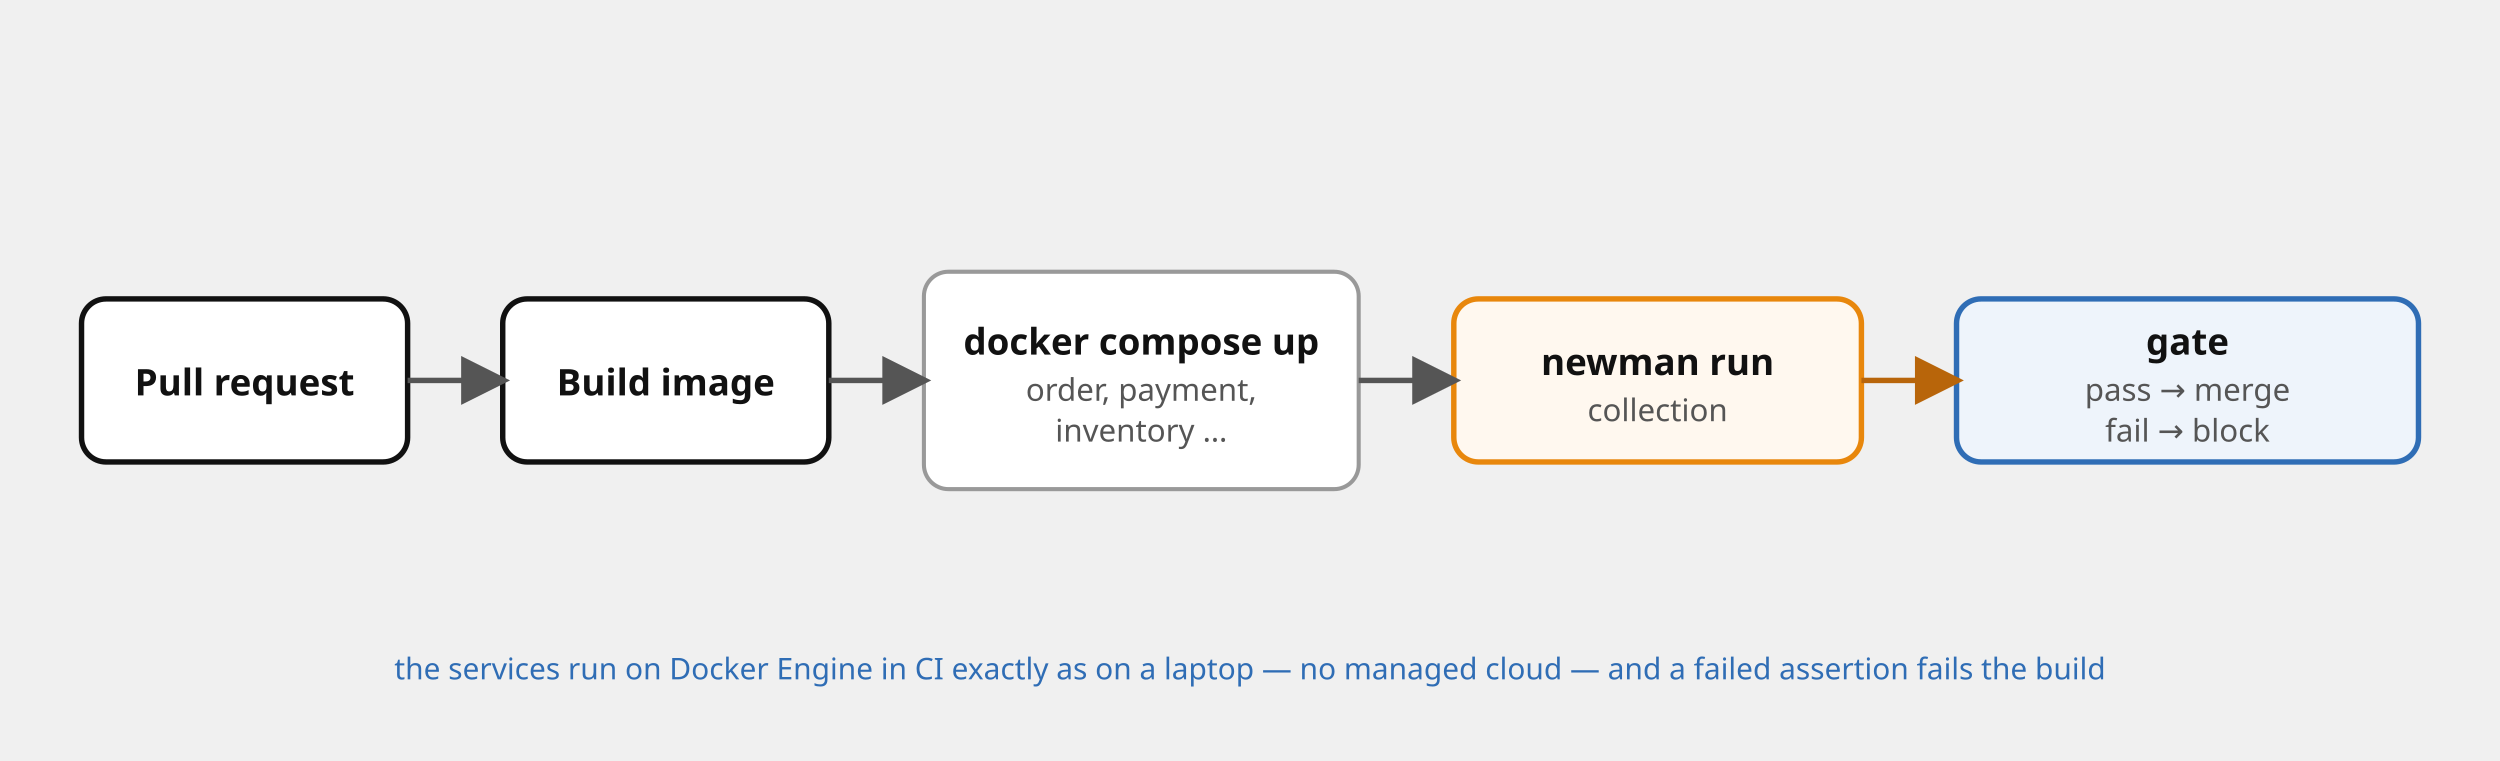
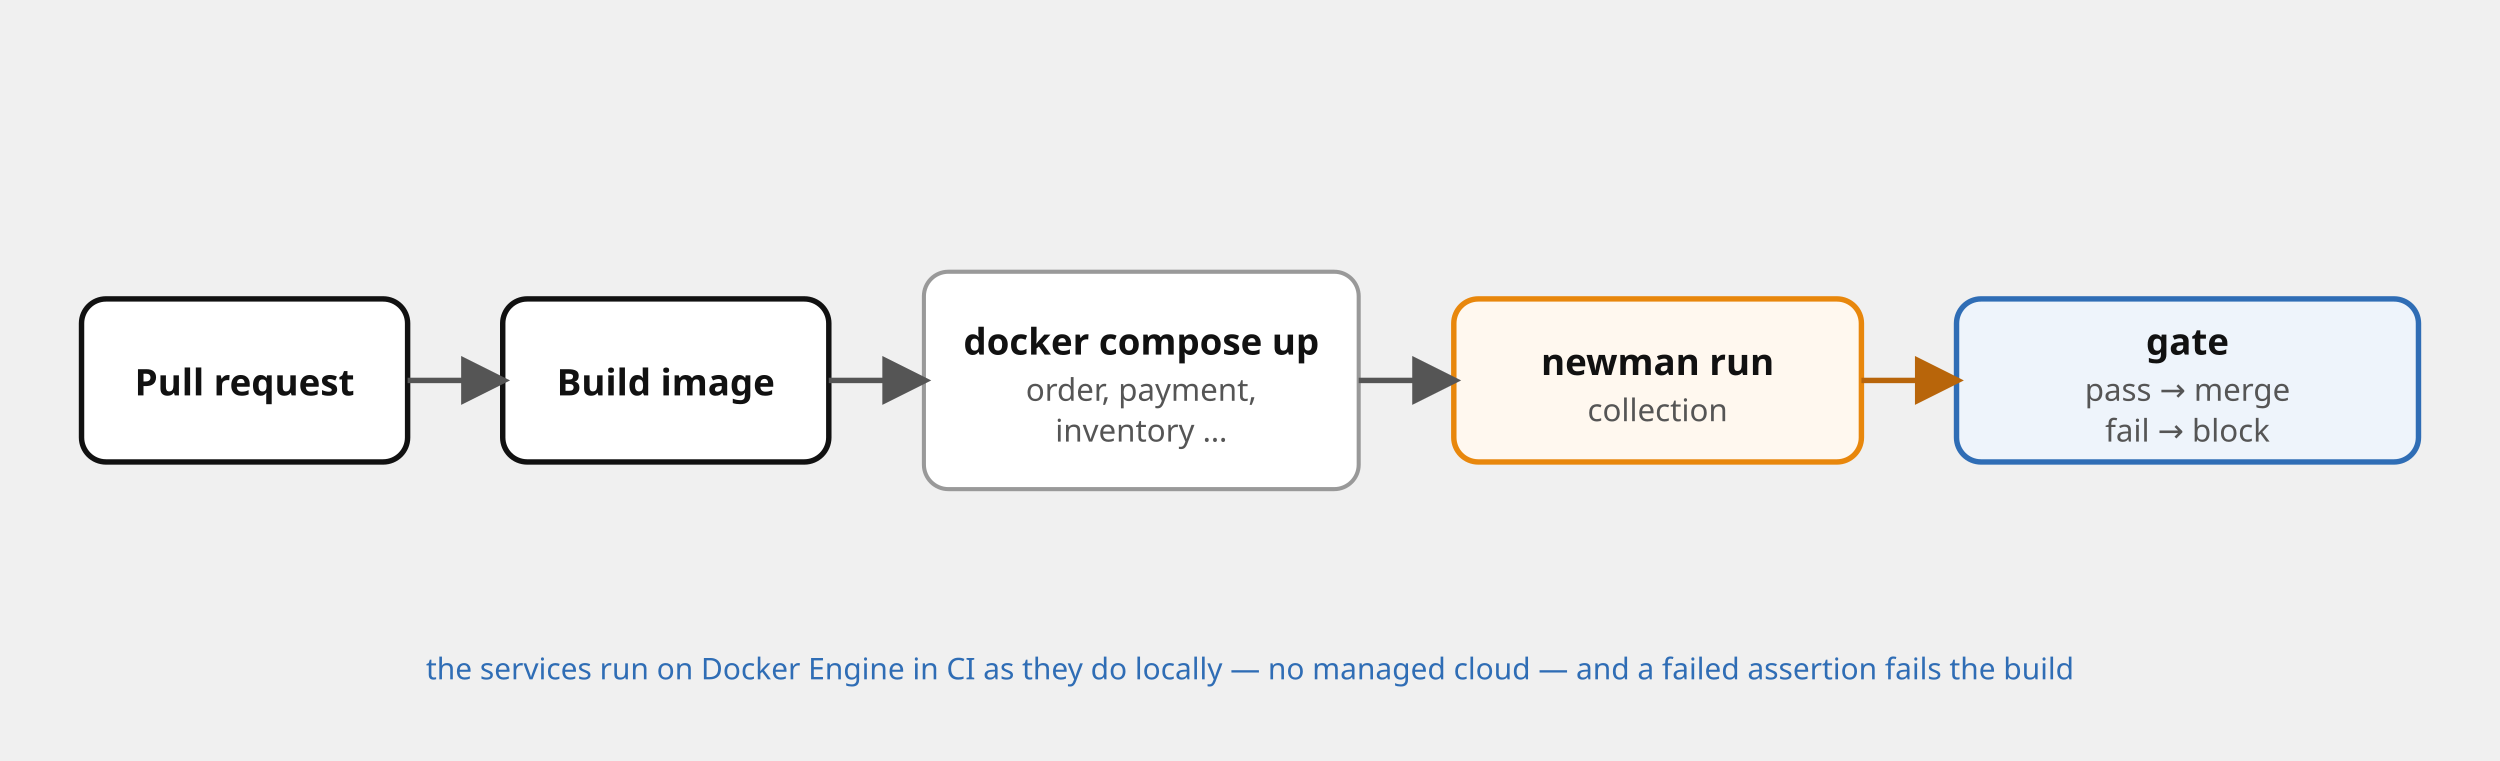
<svg xmlns="http://www.w3.org/2000/svg" viewBox="0 0 920 280" font-family="'Red Hat Text', system-ui, sans-serif" role="img">
  <defs>
    <marker id="a" viewBox="0 0 10 10" refX="8.5" refY="5" markerWidth="9" markerHeight="9" orient="auto-start-reverse">
      <path d="M0,0 L10,5 L0,10 z" fill="#555" />
    </marker>
    <marker id="am" viewBox="0 0 10 10" refX="8.5" refY="5" markerWidth="9" markerHeight="9" orient="auto-start-reverse">
      <path d="M0,0 L10,5 L0,10 z" fill="#b8650a" />
    </marker>
  </defs>
  <rect x="30" y="110" width="120" height="60" rx="9" fill="#ffffff" stroke="#111111" stroke-width="2" />
  <text x="90.0" y="145.5" font-size="13.5" font-weight="700" fill="#111111" text-anchor="middle">Pull request</text>
  <rect x="185" y="110" width="120" height="60" rx="9" fill="#ffffff" stroke="#111111" stroke-width="2" />
  <text x="245.0" y="145.5" font-size="13.5" font-weight="700" fill="#111111" text-anchor="middle">Build image</text>
  <rect x="340" y="100" width="160" height="80" rx="9" fill="#ffffff" stroke="#999999" stroke-width="1.5" />
  <text x="420.0" y="130.5" font-size="13.5" font-weight="700" fill="#111111" text-anchor="middle">docker compose up</text>
  <text x="420.0" y="147.5" font-size="11.5" fill="#555555" text-anchor="middle">order, payment,</text>
  <text x="420.0" y="162.5" font-size="11.5" fill="#555555" text-anchor="middle">inventory …</text>
  <rect x="535" y="110" width="150" height="60" rx="9" fill="#fff8ef" stroke="#e8870c" stroke-width="2" />
  <text x="610.0" y="138.0" font-size="13.5" font-weight="700" fill="#111111" text-anchor="middle">newman run</text>
  <text x="610.0" y="155.0" font-size="11.5" fill="#555555" text-anchor="middle">collection</text>
  <rect x="720" y="110" width="170" height="60" rx="9" fill="#eef4fb" stroke="#2f6db5" stroke-width="2" />
  <text x="805.0" y="130.5" font-size="13.5" font-weight="700" fill="#111111" text-anchor="middle">gate</text>
  <text x="805.0" y="147.5" font-size="11.5" fill="#555555" text-anchor="middle">pass → merge</text>
  <text x="805.0" y="162.5" font-size="11.5" fill="#555555" text-anchor="middle">fail → block</text>
  <path d="M150,140 L185,140" fill="none" stroke="#555" stroke-width="2" marker-end="url(#a)" />
  <path d="M305,140 L340,140" fill="none" stroke="#555" stroke-width="2" marker-end="url(#a)" />
  <path d="M500,140 L535,140" fill="none" stroke="#555" stroke-width="2" marker-end="url(#a)" />
  <path d="M685,140 L720,140" fill="none" stroke="#b8650a" stroke-width="2" marker-end="url(#am)" />
-   <text x="460" y="250" font-size="11" fill="#2f6db5" text-anchor="middle">the services run on Docker Engine in CI exactly as on a laptop — no managed cloud — and a failed assertion fails the build</text>
+   <text x="460" y="250" font-size="11" fill="#2f6db5" text-anchor="middle">the services run on Docker Engine in CI as they do locally — no managed cloud — and a failed assertion fails the build</text>
</svg>
